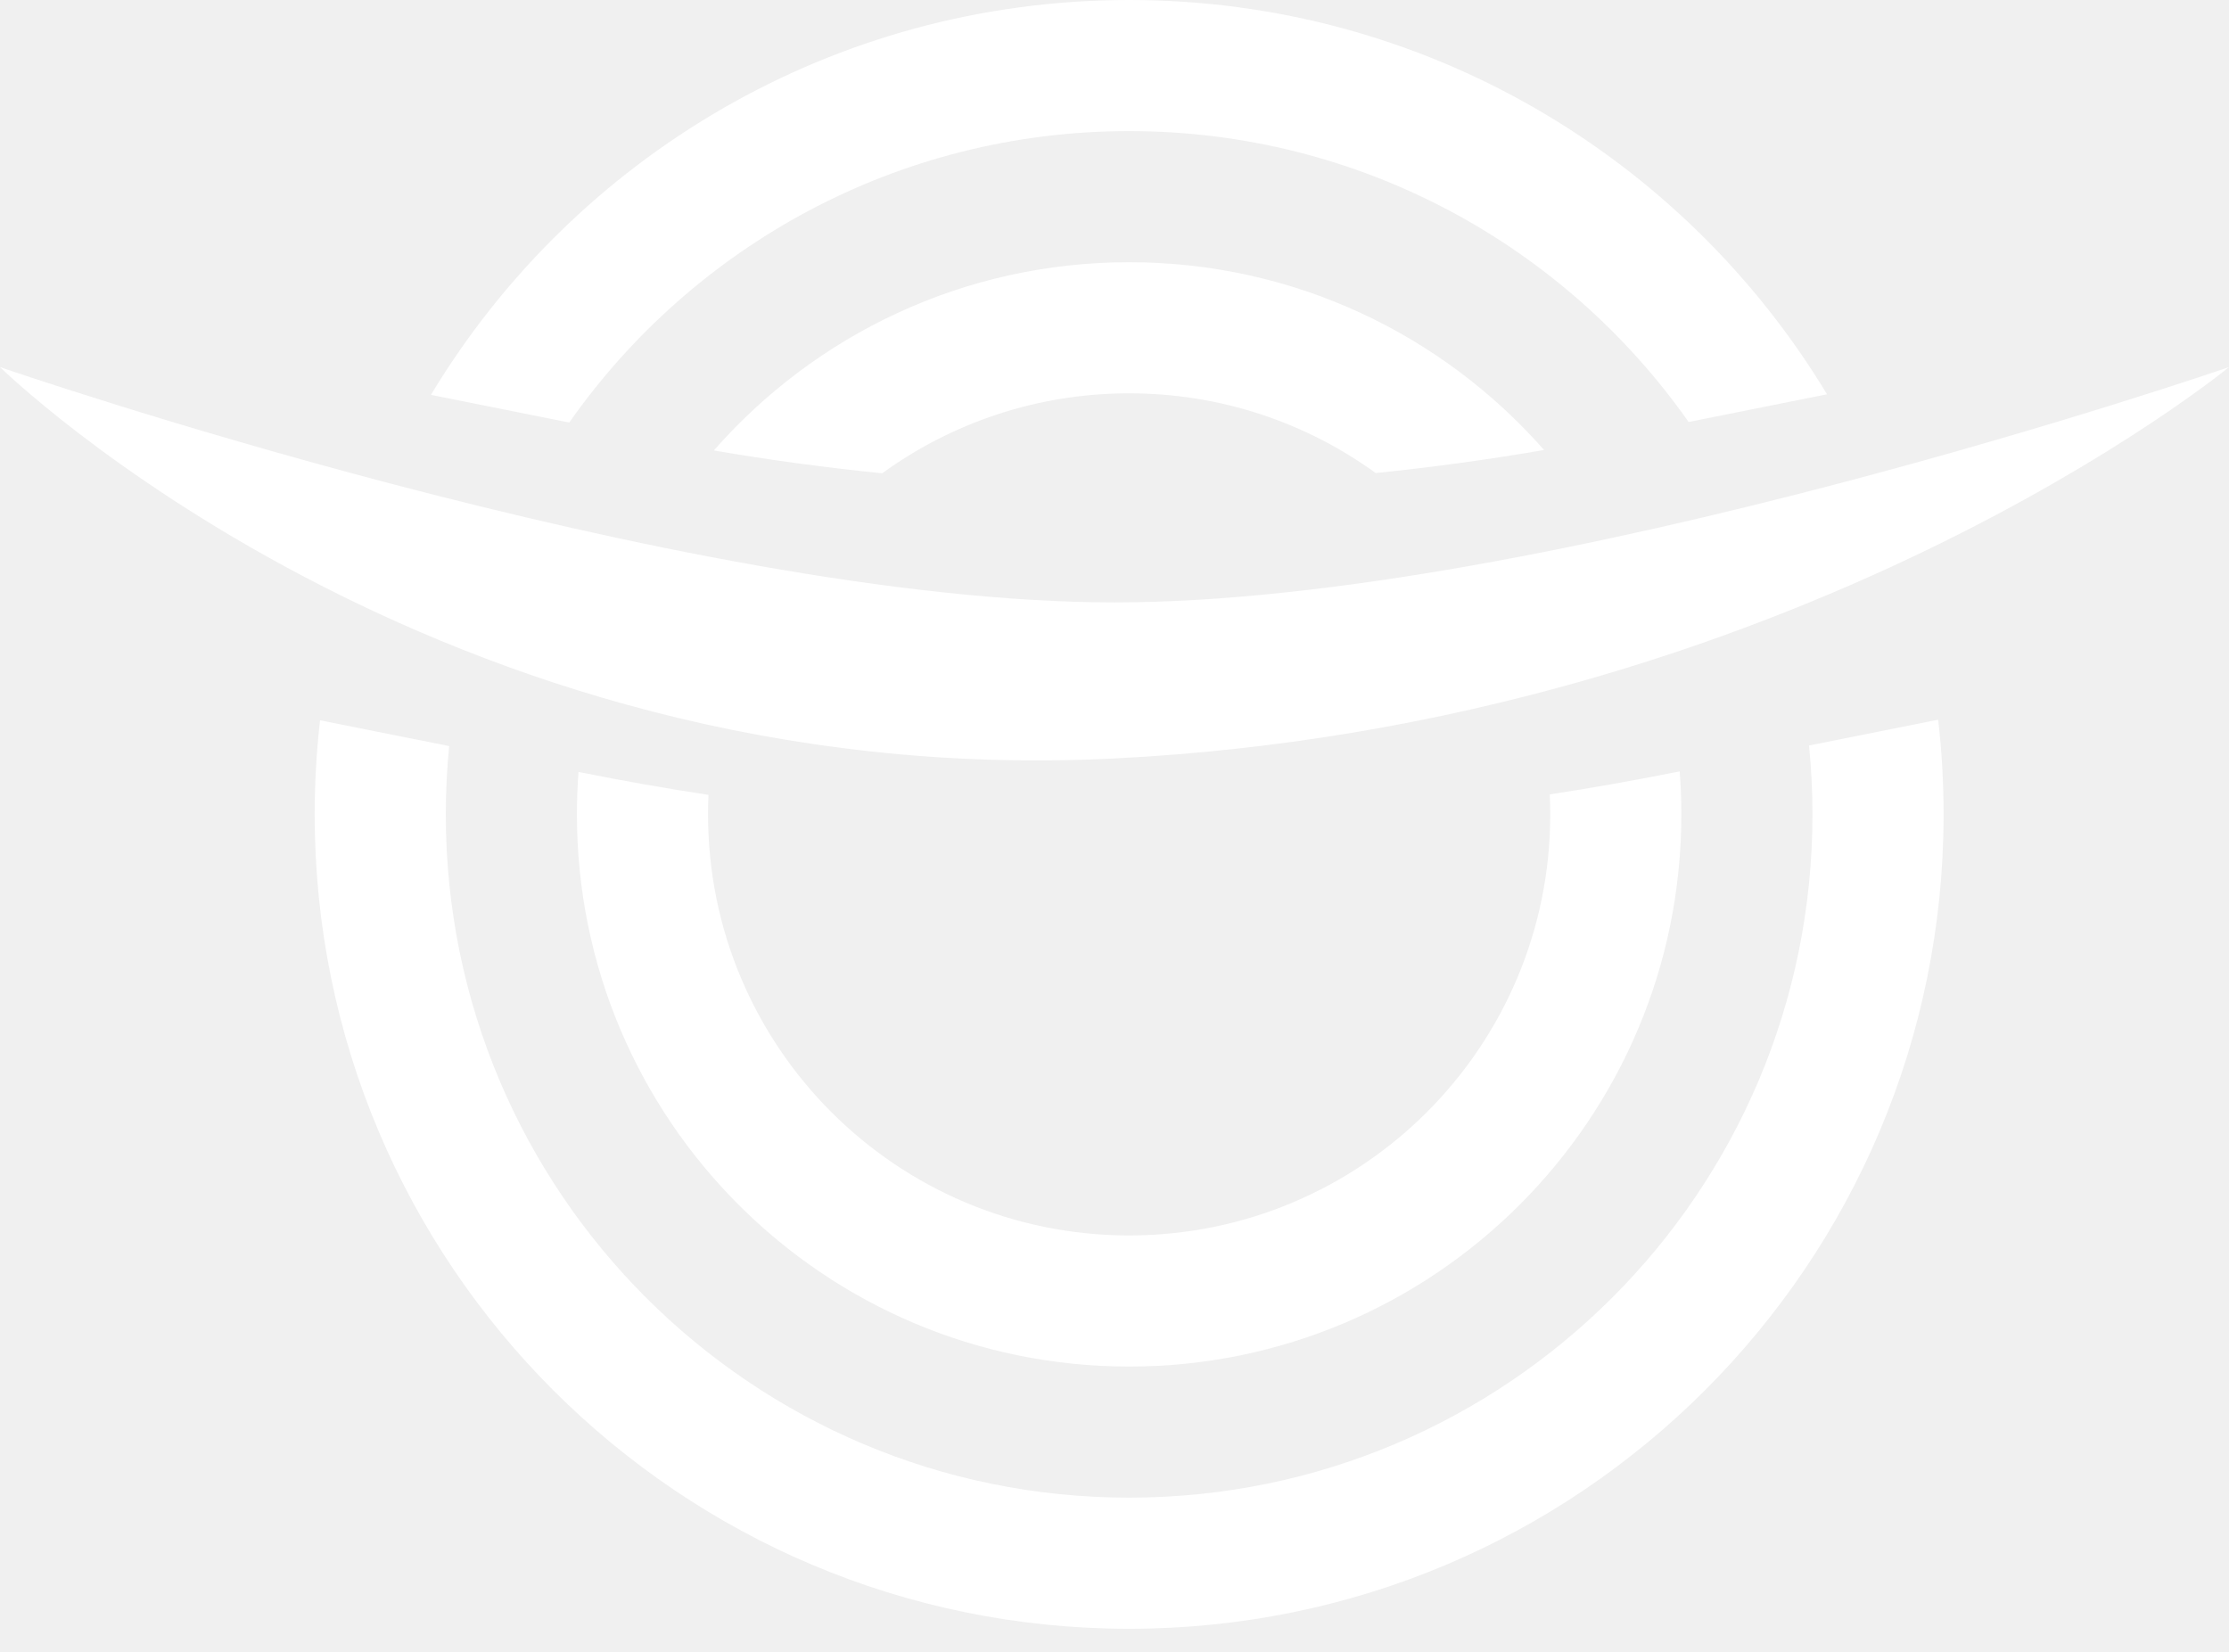
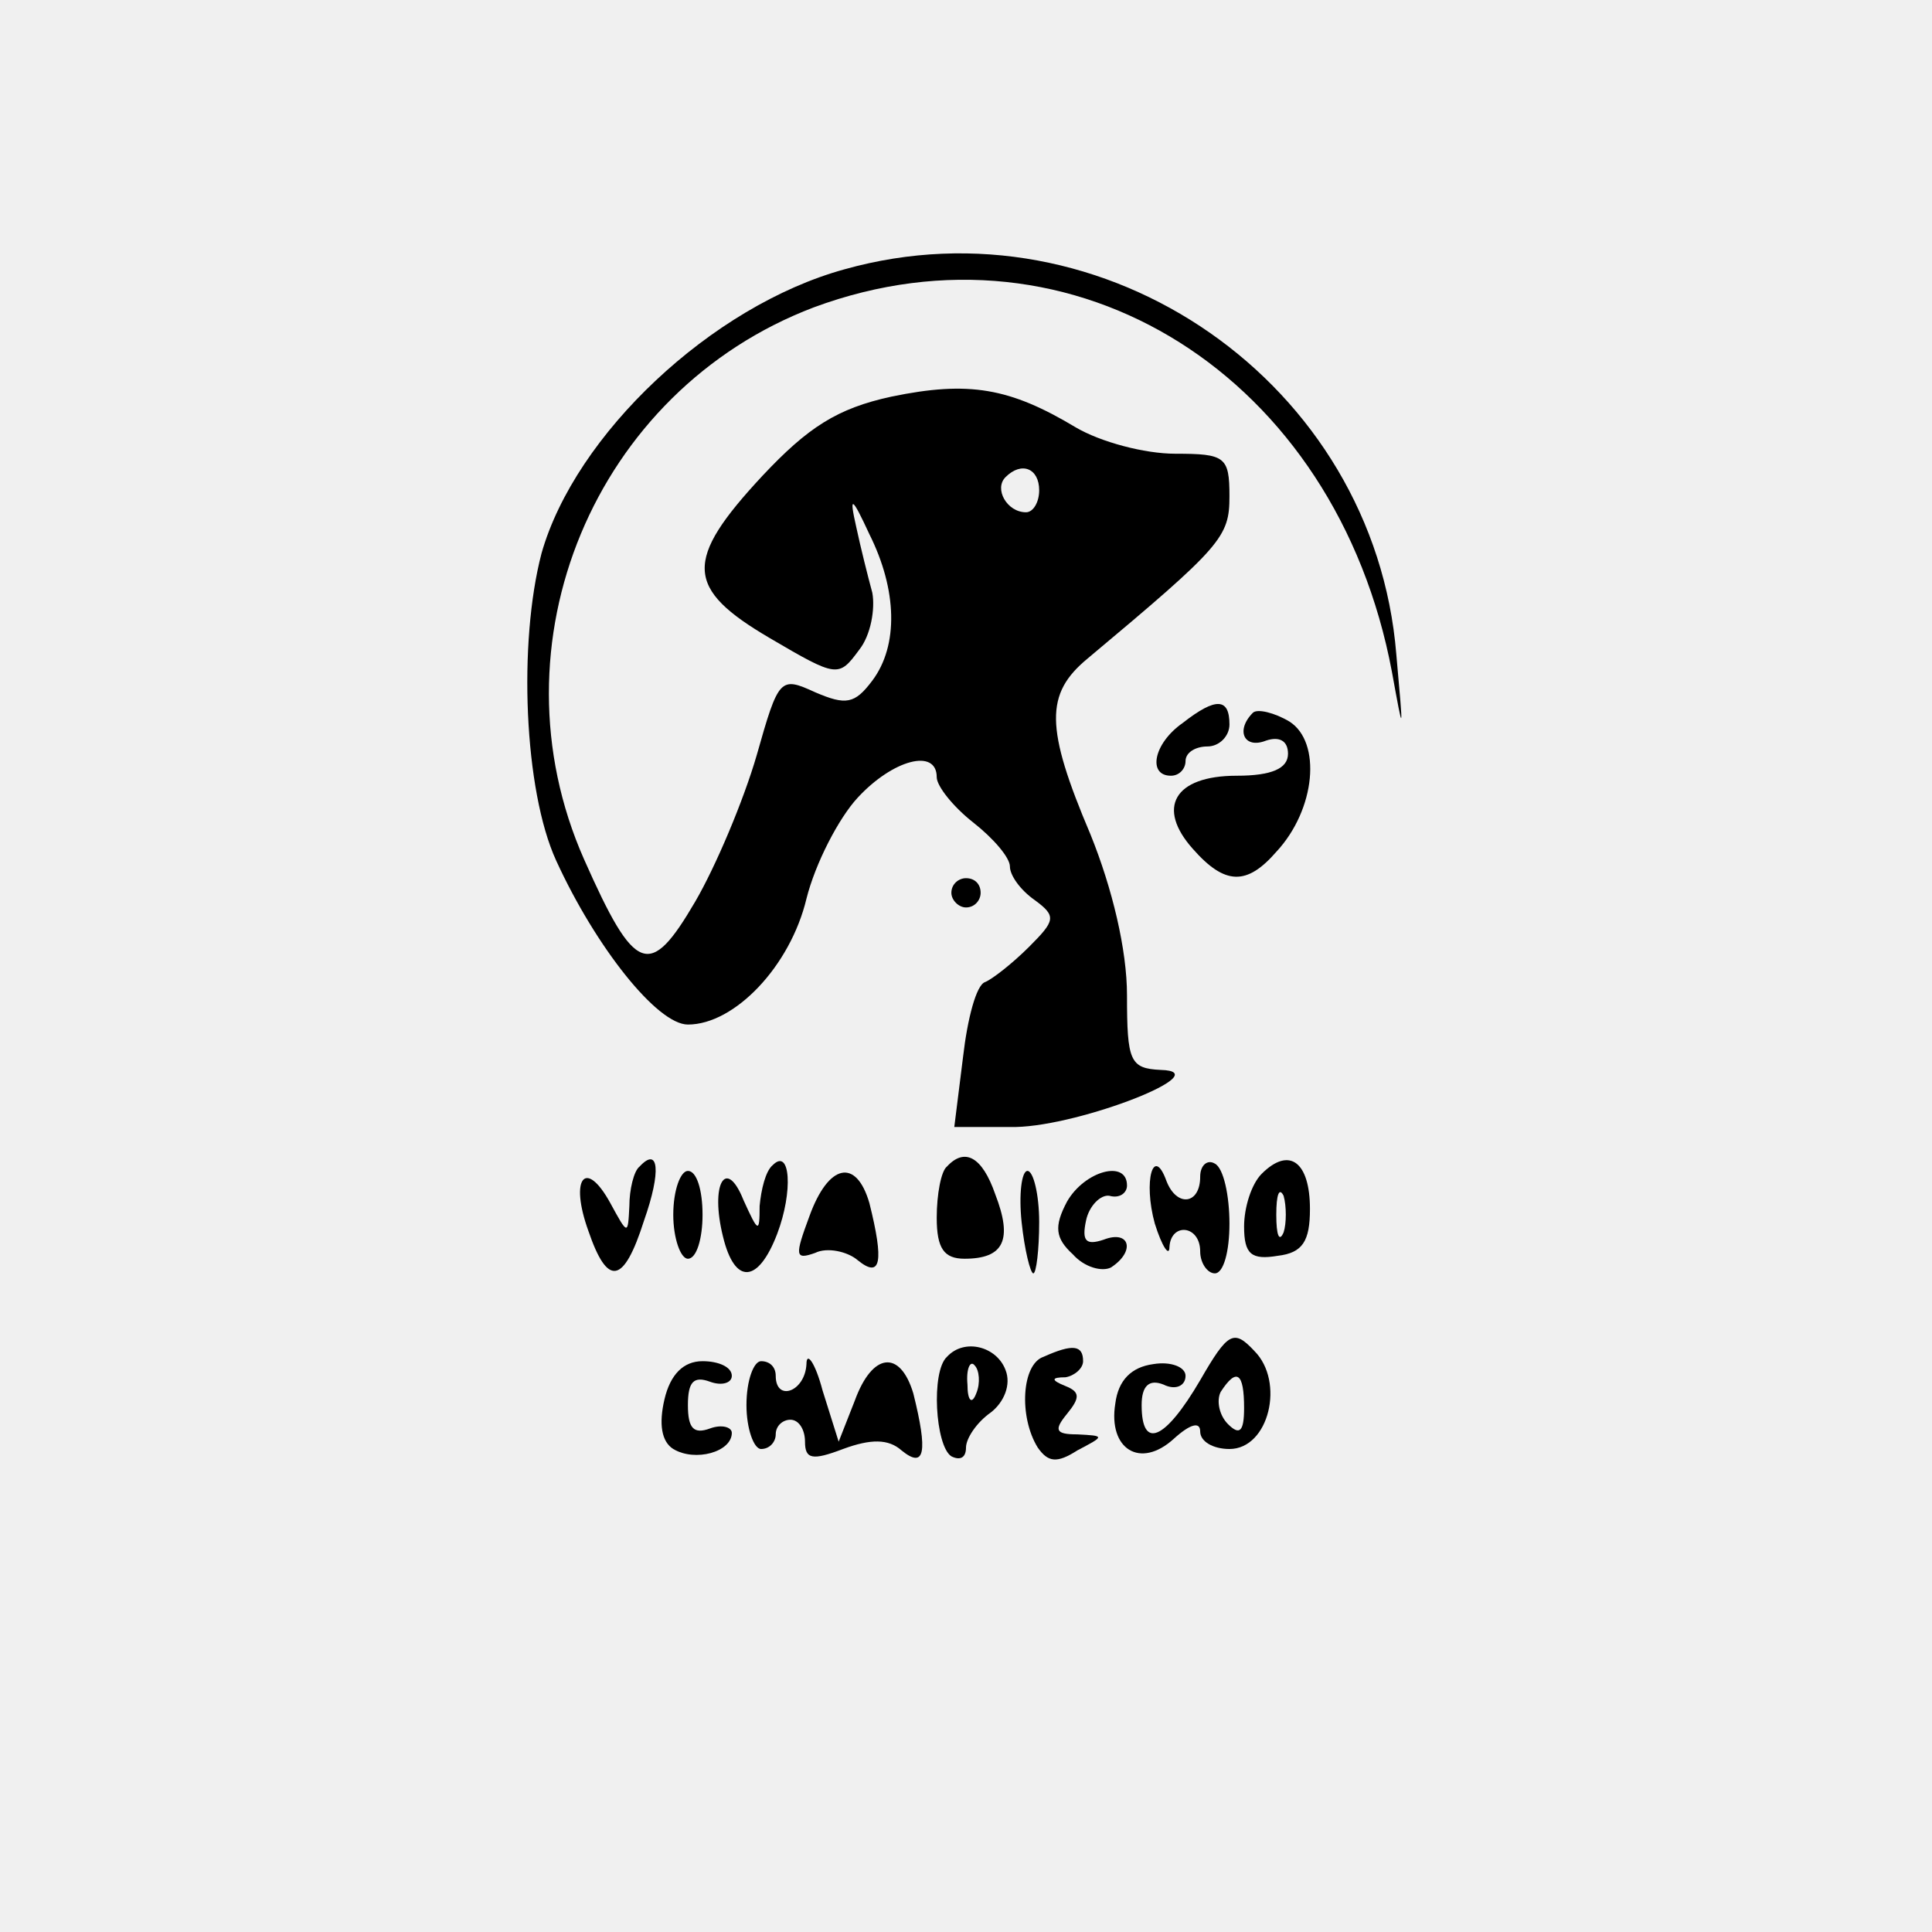
- <svg xmlns="http://www.w3.org/2000/svg" width="85" height="63" viewBox="0 0 85 63" fill="none">
-   <path fill-rule="evenodd" clip-rule="evenodd" d="M27.017 30.314C27.006 30.56 27 30.808 27 31.058C27 39.927 34.189 47.116 43.058 47.116C51.927 47.116 59.116 39.927 59.116 31.058C59.116 30.803 59.11 30.549 59.098 30.296C60.699 30.051 62.295 29.77 63.886 29.451L64.053 29.418C64.095 29.959 64.116 30.506 64.116 31.058C64.116 42.688 54.688 52.116 43.058 52.116C31.428 52.116 22 42.688 22 31.058C22 30.514 22.021 29.975 22.061 29.441L22.114 29.451C23.743 29.777 25.378 30.065 27.017 30.314ZM52.461 18.04C49.818 16.127 46.57 15 43.058 15C39.54 15 36.286 16.131 33.641 18.05C31.494 17.834 29.353 17.544 27.221 17.179C31.081 12.778 36.745 10 43.058 10C49.363 10 55.021 12.771 58.88 17.161C56.749 17.529 54.608 17.821 52.461 18.04ZM68.985 28.432C69.072 29.295 69.116 30.172 69.116 31.058C69.116 45.45 57.45 57.116 43.058 57.116C28.667 57.116 17 45.45 17 31.058C17 30.179 17.044 29.311 17.128 28.454L12.205 27.47C12.07 28.647 12 29.844 12 31.058C12 48.211 25.905 62.116 43.058 62.116C60.211 62.116 74.116 48.211 74.116 31.058C74.116 29.837 74.046 28.632 73.909 27.447L68.985 28.432ZM69.671 15.037L64.393 16.093C59.678 9.384 51.88 5 43.058 5C34.227 5 26.422 9.393 21.709 16.113L16.433 15.058C21.867 6.035 31.758 0 43.058 0C54.35 0 64.234 6.026 69.671 15.037Z" fill="white" />
-   <mask id="path-2-inside-1" fill="white">
-     <path d="M42.5 28.925C16.546 30.231 0 14 0 14C0 14 26 22.974 42.5 22.974C59 22.974 85 14 85 14C85 14 68.454 27.619 42.5 28.925Z" />
-   </mask>
-   <path d="M0 14L5.873 -3.015L-12.605 26.849L0 14ZM42.5 28.925L41.595 10.948L42.5 28.925ZM85 14L96.439 27.898L79.127 -3.015L85 14ZM0 14C-12.605 26.849 -12.6 26.855 -12.595 26.86C-12.593 26.862 -12.587 26.867 -12.584 26.871C-12.576 26.878 -12.569 26.885 -12.56 26.893C-12.544 26.909 -12.527 26.925 -12.509 26.943C-12.473 26.978 -12.432 27.017 -12.387 27.061C-12.297 27.147 -12.189 27.248 -12.064 27.365C-11.814 27.597 -11.495 27.887 -11.107 28.227C-10.333 28.906 -9.282 29.787 -7.966 30.797C-5.346 32.807 -1.615 35.375 3.117 37.872C12.559 42.854 26.401 47.758 43.405 46.903L41.595 10.948C32.645 11.398 25.237 8.839 19.917 6.033C17.268 4.635 15.241 3.227 13.948 2.235C13.307 1.743 12.863 1.366 12.631 1.162C12.515 1.061 12.454 1.004 12.448 0.999C12.446 0.997 12.458 1.008 12.484 1.033C12.497 1.045 12.513 1.061 12.533 1.081C12.544 1.09 12.555 1.101 12.566 1.113C12.572 1.119 12.579 1.125 12.585 1.131C12.588 1.134 12.593 1.139 12.595 1.141C12.6 1.145 12.605 1.15 0 14ZM43.405 46.903C59.328 46.101 72.316 41.53 81.317 37.178C85.834 34.995 89.418 32.833 91.955 31.151C93.227 30.308 94.245 29.579 94.995 29.02C95.37 28.741 95.679 28.503 95.92 28.314C96.041 28.219 96.144 28.137 96.231 28.067C96.274 28.032 96.313 28 96.348 27.972C96.365 27.958 96.382 27.945 96.397 27.932C96.404 27.926 96.412 27.92 96.419 27.914C96.422 27.911 96.428 27.907 96.429 27.906C96.434 27.902 96.439 27.898 85 14C73.561 0.102 73.566 0.099 73.57 0.095C73.572 0.093 73.576 0.089 73.579 0.087C73.586 0.082 73.591 0.077 73.597 0.073C73.608 0.063 73.618 0.055 73.628 0.047C73.647 0.032 73.661 0.02 73.673 0.011C73.695 -0.007 73.703 -0.013 73.696 -0.007C73.682 0.004 73.61 0.06 73.482 0.155C73.226 0.346 72.748 0.692 72.063 1.146C70.687 2.058 68.513 3.383 65.648 4.767C59.889 7.552 51.627 10.443 41.595 10.948L43.405 46.903ZM85 14C79.127 -3.015 79.129 -3.016 79.13 -3.016C79.131 -3.016 79.132 -3.017 79.133 -3.017C79.134 -3.017 79.135 -3.018 79.136 -3.018C79.137 -3.018 79.137 -3.018 79.135 -3.018C79.131 -3.016 79.121 -3.013 79.106 -3.008C79.074 -2.997 79.019 -2.978 78.94 -2.952C78.784 -2.899 78.537 -2.816 78.207 -2.707C77.547 -2.489 76.561 -2.169 75.317 -1.78C72.818 -1 69.327 0.039 65.375 1.075C57.005 3.268 48.283 4.974 42.5 4.974V40.974C53.217 40.974 65.745 38.193 74.5 35.899C79.111 34.691 83.151 33.487 86.043 32.585C87.494 32.132 88.668 31.751 89.494 31.478C89.908 31.341 90.235 31.232 90.468 31.153C90.584 31.114 90.677 31.082 90.744 31.059C90.778 31.047 90.806 31.038 90.828 31.031C90.838 31.027 90.847 31.024 90.855 31.021C90.859 31.02 90.862 31.019 90.865 31.018C90.867 31.017 90.868 31.017 90.869 31.016C90.871 31.016 90.873 31.015 85 14ZM42.5 4.974C36.717 4.974 27.995 3.268 19.625 1.075C15.673 0.039 12.182 -1 9.684 -1.78C8.439 -2.169 7.453 -2.489 6.793 -2.707C6.463 -2.816 6.216 -2.899 6.06 -2.952C5.981 -2.978 5.926 -2.997 5.895 -3.008C5.879 -3.013 5.869 -3.016 5.865 -3.018C5.863 -3.018 5.863 -3.018 5.864 -3.018C5.865 -3.018 5.866 -3.017 5.867 -3.017C5.868 -3.017 5.869 -3.016 5.87 -3.016C5.871 -3.016 5.873 -3.015 0 14C-5.873 31.015 -5.871 31.016 -5.869 31.016C-5.868 31.017 -5.866 31.017 -5.865 31.018C-5.862 31.019 -5.859 31.02 -5.855 31.021C-5.847 31.024 -5.838 31.027 -5.827 31.031C-5.806 31.038 -5.778 31.047 -5.744 31.059C-5.676 31.082 -5.584 31.114 -5.468 31.153C-5.235 31.232 -4.908 31.341 -4.494 31.478C-3.668 31.751 -2.494 32.132 -1.043 32.585C1.849 33.487 5.889 34.691 10.5 35.899C19.255 38.193 31.783 40.974 42.5 40.974V4.974Z" fill="white" mask="url(#path-2-inside-1)" />
+ <svg xmlns="http://www.w3.org/2000/svg" version="1.0" width="132pt" height="132pt" viewBox="0 0 132 132" preserveAspectRatio="xMidYMid meet">
+   <g transform="translate(0,132) scale(0.1,-0.1)" fill="#000000" stroke="none">
+     <path d="M577 1136 c-91 -25 -184 -113 -207 -194 -16 -61 -12 -162 10 -210 27 -59 69 -112 90 -112 32 0 70 40 81 86 6 24 22 55 35 69 24 26 54 34 54 14 0 -6 11 -20 25 -31 14 -11 25 -24 25 -30 0 -6 7 -16 17 -23 15 -11 14 -14 -4 -32 -11 -11 -25 -22 -30 -24 -6 -2 -12 -25 -15 -51 l-6 -48 42 0 c45 1 139 38 99 39 -21 1 -23 6 -23 51 0 31 -10 73 -25 110 -31 73 -31 96 -2 120 92 77 97 83 97 111 0 27 -3 29 -37 29 -21 0 -51 8 -68 18 -45 27 -73 32 -126 21 -37 -8 -57 -21 -88 -54 -54 -58 -53 -77 5 -111 46 -27 47 -27 61 -8 8 10 11 28 9 39 -3 11 -8 31 -11 45 -5 22 -3 21 9 -5 19 -38 20 -76 2 -100 -12 -16 -18 -17 -39 -8 -24 11 -25 10 -40 -43 -9 -31 -28 -76 -42 -100 -31 -53 -41 -50 -76 29 -65 147 7 320 157 377 178 66 357 -47 395 -249 8 -44 8 -44 3 12 -15 185 -199 313 -377 263z m133 -151 c0 -8 -4 -15 -9 -15 -13 0 -22 16 -14 24 11 11 23 6 23 -9z" />
+     <path d="M808 826 c-20 -14 -24 -36 -8 -36 6 0 10 5 10 10 0 6 7 10 15 10 8 0 15 7 15 15 0 18 -9 19 -32 1z" />
+     <path d="M856 833 c-12 -12 -6 -25 9 -19 9 3 15 0 15 -9 0 -10 -11 -15 -35 -15 -43 0 -55 -22 -30 -50 22 -25 37 -25 57 -2 27 29 31 75 9 89 -10 6 -22 9 -25 6z" />
+     <path d="M650 710 c0 -5 5 -10 10 -10 6 0 10 5 10 10 0 6 -4 10 -10 10 -5 0 -10 -4 -10 -10z" />
+     <path d="M437 523 c-4 -3 -7 -16 -7 -27 -1 -20 -1 -20 -13 2 -17 31 -28 17 -15 -19 13 -38 24 -37 38 7 12 34 10 51 -3 37z" />
+     <path d="M528 524 c-5 -4 -8 -17 -9 -28 0 -19 -1 -18 -11 4 -12 30 -23 11 -14 -25 8 -33 24 -32 37 2 11 29 9 59 -3 47z" />
+     <path d="M647 523 c-4 -3 -7 -19 -7 -35 0 -21 5 -28 19 -28 27 0 33 13 21 44 -9 26 -21 32 -33 19z" />
+     <path d="M820 516 c0 -19 -16 -21 -23 -3 -9 25 -16 0 -8 -29 5 -16 10 -23 10 -16 1 17 21 15 21 -3 0 -8 5 -15 10 -15 6 0 10 15 10 34 0 19 -4 38 -10 41 -5 3 -10 -1 -10 -9z" />
+     <path d="M862 518 c-7 -7 -12 -23 -12 -36 0 -19 5 -23 23 -20 17 2 22 10 22 32 0 32 -14 43 -33 24z m15 -40 c-3 -7 -5 -2 -5 12 0 14 2 19 5 13 2 -7 2 -19 0 -25z" />
+     <path d="M460 490 c0 -16 5 -30 10 -30 6 0 10 14 10 30 0 17 -4 30 -10 30 -5 0 -10 -13 -10 -30z" />
+     <path d="M553 489 c-10 -27 -10 -30 4 -25 8 4 22 1 29 -5 16 -13 18 -1 8 39 -9 31 -28 27 -41 -9z" />
+     <path d="M698 485 c2 -19 6 -35 8 -35 2 0 4 16 4 35 0 19 -4 35 -8 35 -4 0 -6 -16 -4 -35z" />
+     <path d="M729 499 c-9 -17 -8 -25 4 -36 8 -9 20 -12 26 -9 17 11 13 26 -5 19 -12 -4 -15 -1 -12 13 2 10 10 18 16 17 7 -2 12 2 12 7 0 18 -29 10 -41 -11z" />
+     <path d="M820 377 c-24 -41 -40 -48 -40 -17 0 13 5 18 15 14 8 -4 15 -1 15 6 0 6 -10 10 -22 8 -15 -2 -24 -11 -26 -27 -5 -31 17 -45 40 -24 11 10 18 12 18 5 0 -7 9 -12 20 -12 27 0 38 46 17 67 -14 15 -18 13 -37 -20z m30 -19 c0 -16 -3 -19 -11 -11 -6 6 -8 16 -5 22 11 17 16 13 16 -11z" />
+     <path d="M551 388 c-1 -19 -21 -26 -21 -8 0 6 -4 10 -10 10 -5 0 -10 -13 -10 -30 0 -16 5 -30 10 -30 6 0 10 5 10 10 0 6 5 10 10 10 6 0 10 -7 10 -15 0 -12 5 -13 26 -5 19 7 31 7 40 -1 16 -13 18 -1 8 39 -9 30 -28 28 -40 -5 l-11 -28 -11 35 c-5 19 -11 27 -11 18z" />
+     <path d="M647 393 c-11 -10 -8 -61 3 -68 6 -3 10 -1 10 6 0 6 7 17 17 24 9 7 14 19 10 29 -6 16 -28 22 -40 9z m20 -25 c-3 -8 -6 -5 -6 6 -1 11 2 17 5 13 3 -3 4 -12 1 -19z" />
+     <path d="M713 393 c-15 -5 -17 -41 -4 -62 7 -10 13 -11 27 -2 19 10 19 10 0 11 -15 0 -16 3 -7 14 9 11 9 15 -1 19 -10 4 -10 6 0 6 6 1 12 6 12 11 0 11 -7 12 -27 3z" />
+     <path d="M454 364 c-4 -17 -2 -29 6 -34 15 -9 40 -2 40 11 0 4 -7 6 -15 3 -11 -4 -15 0 -15 16 0 16 4 20 15 16 8 -3 15 -1 15 4 0 6 -9 10 -20 10 -13 0 -22 -9 -26 -26z" />
+   </g>
</svg>
